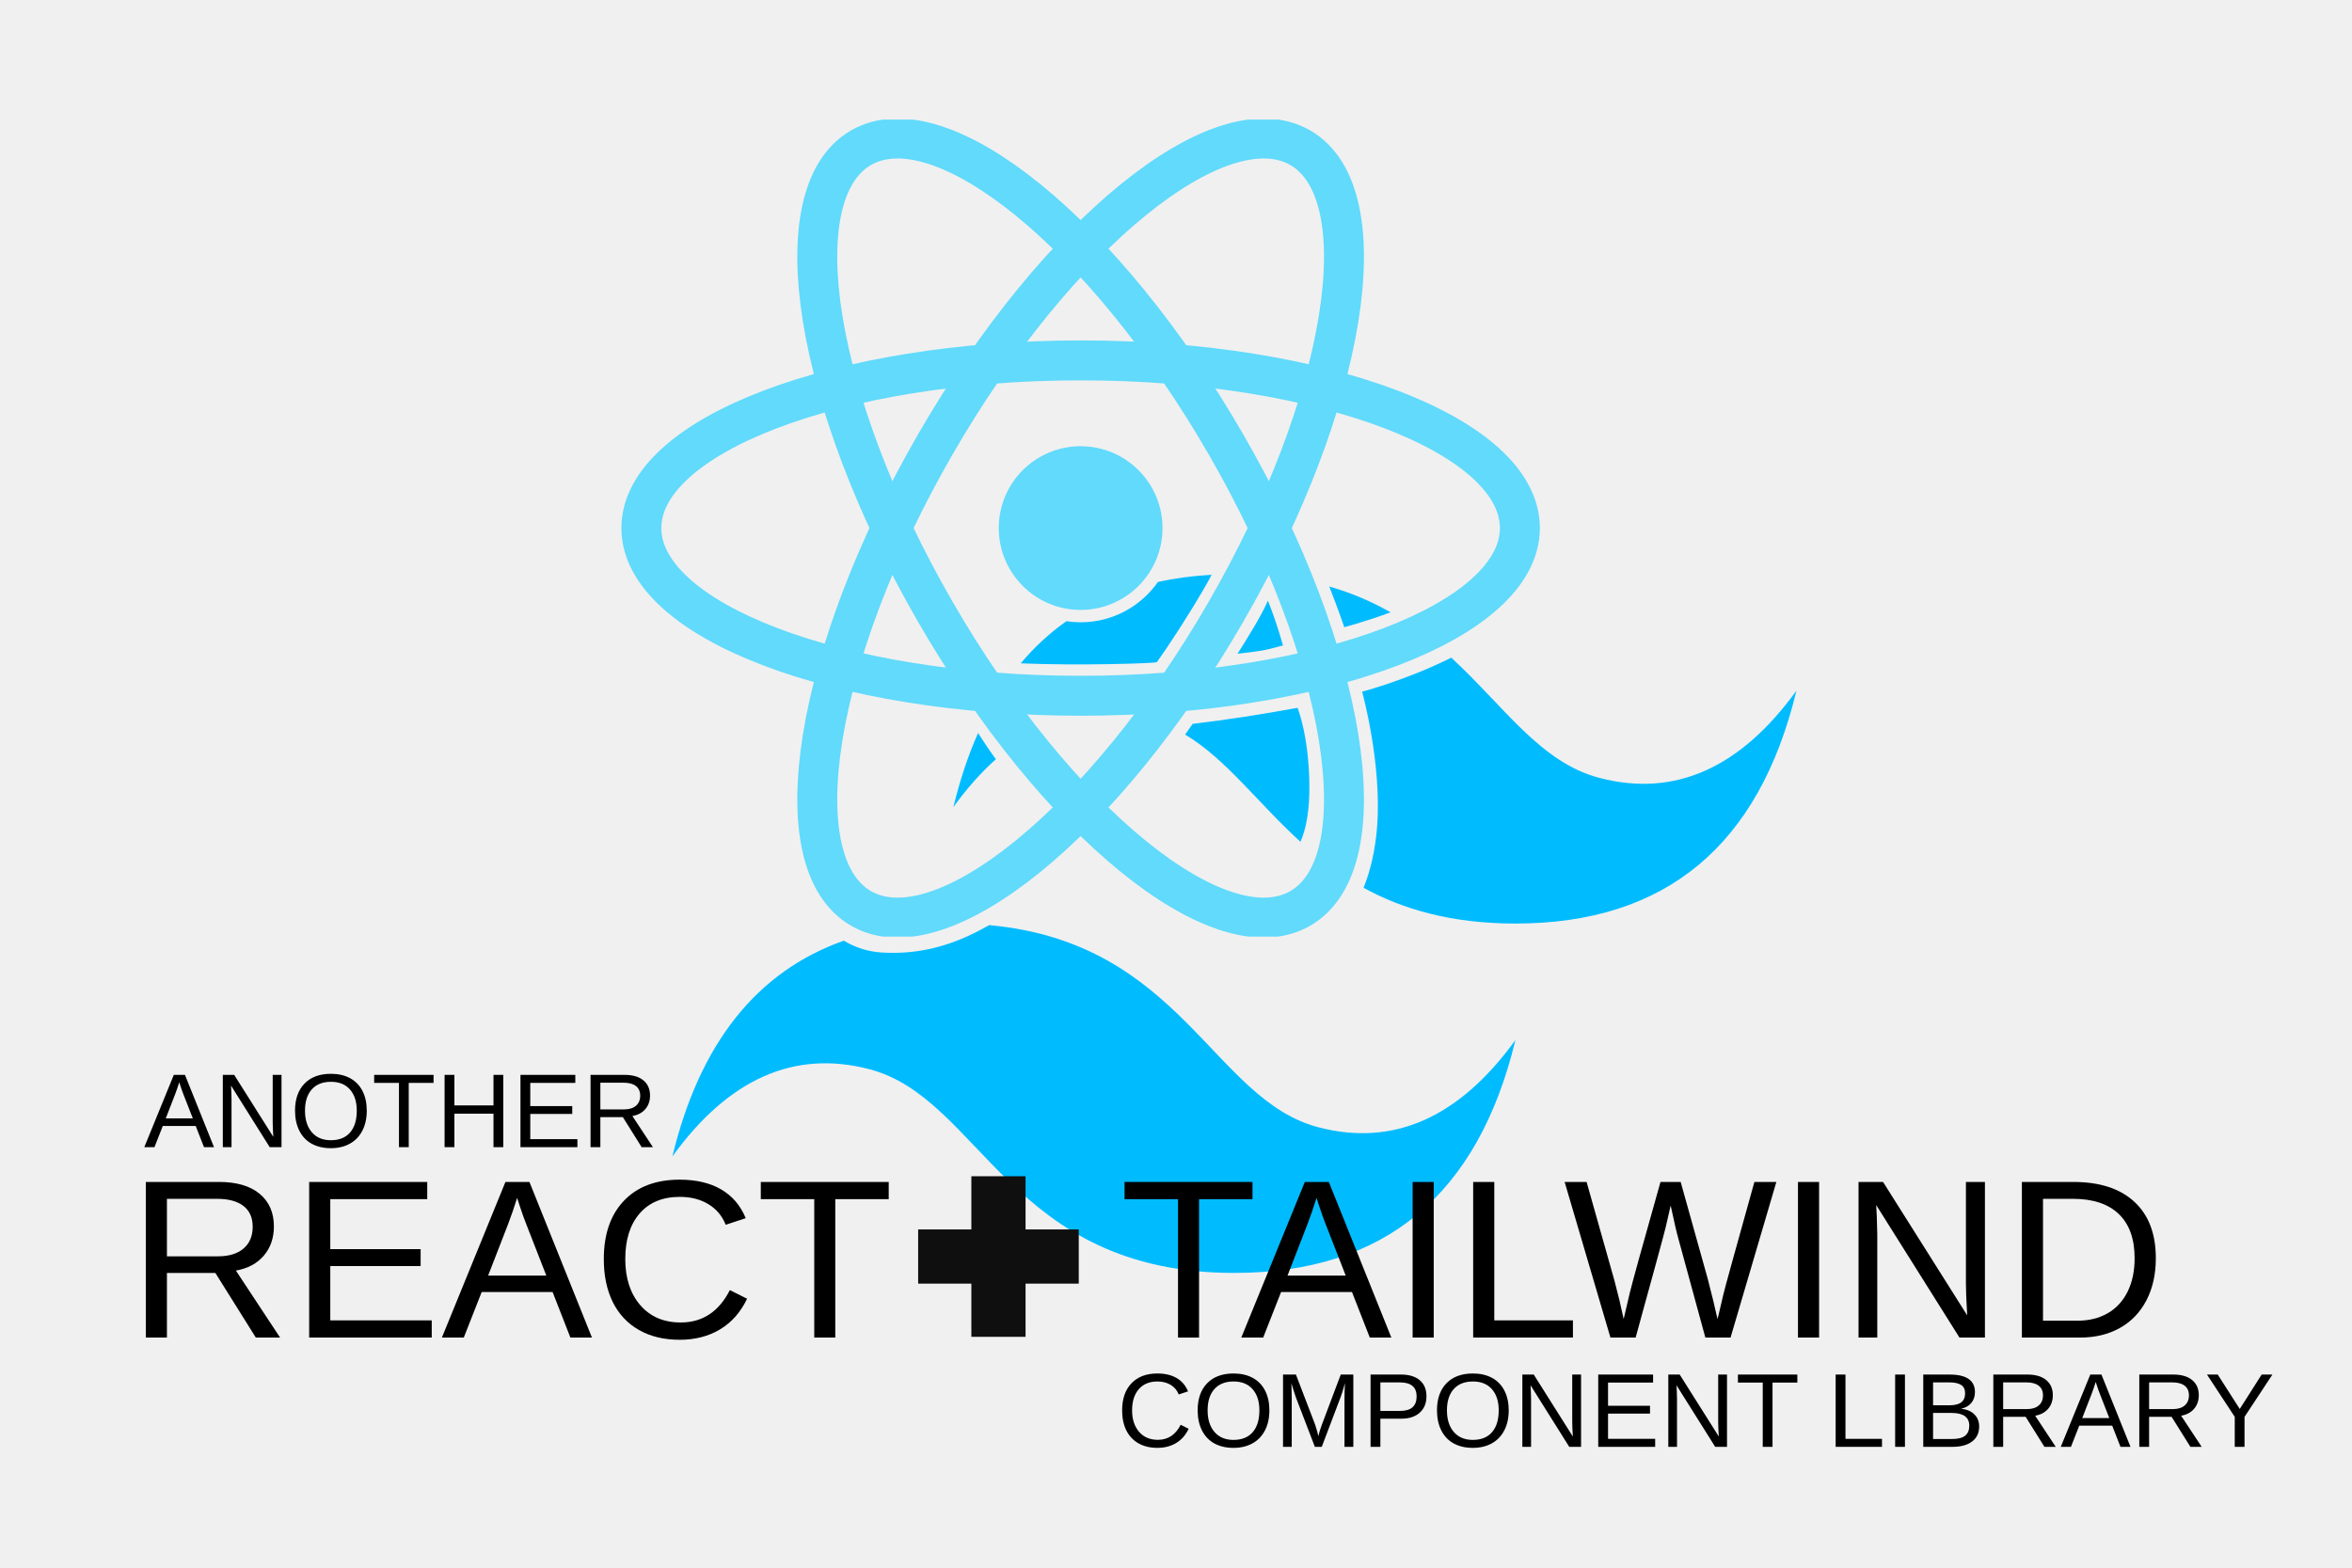
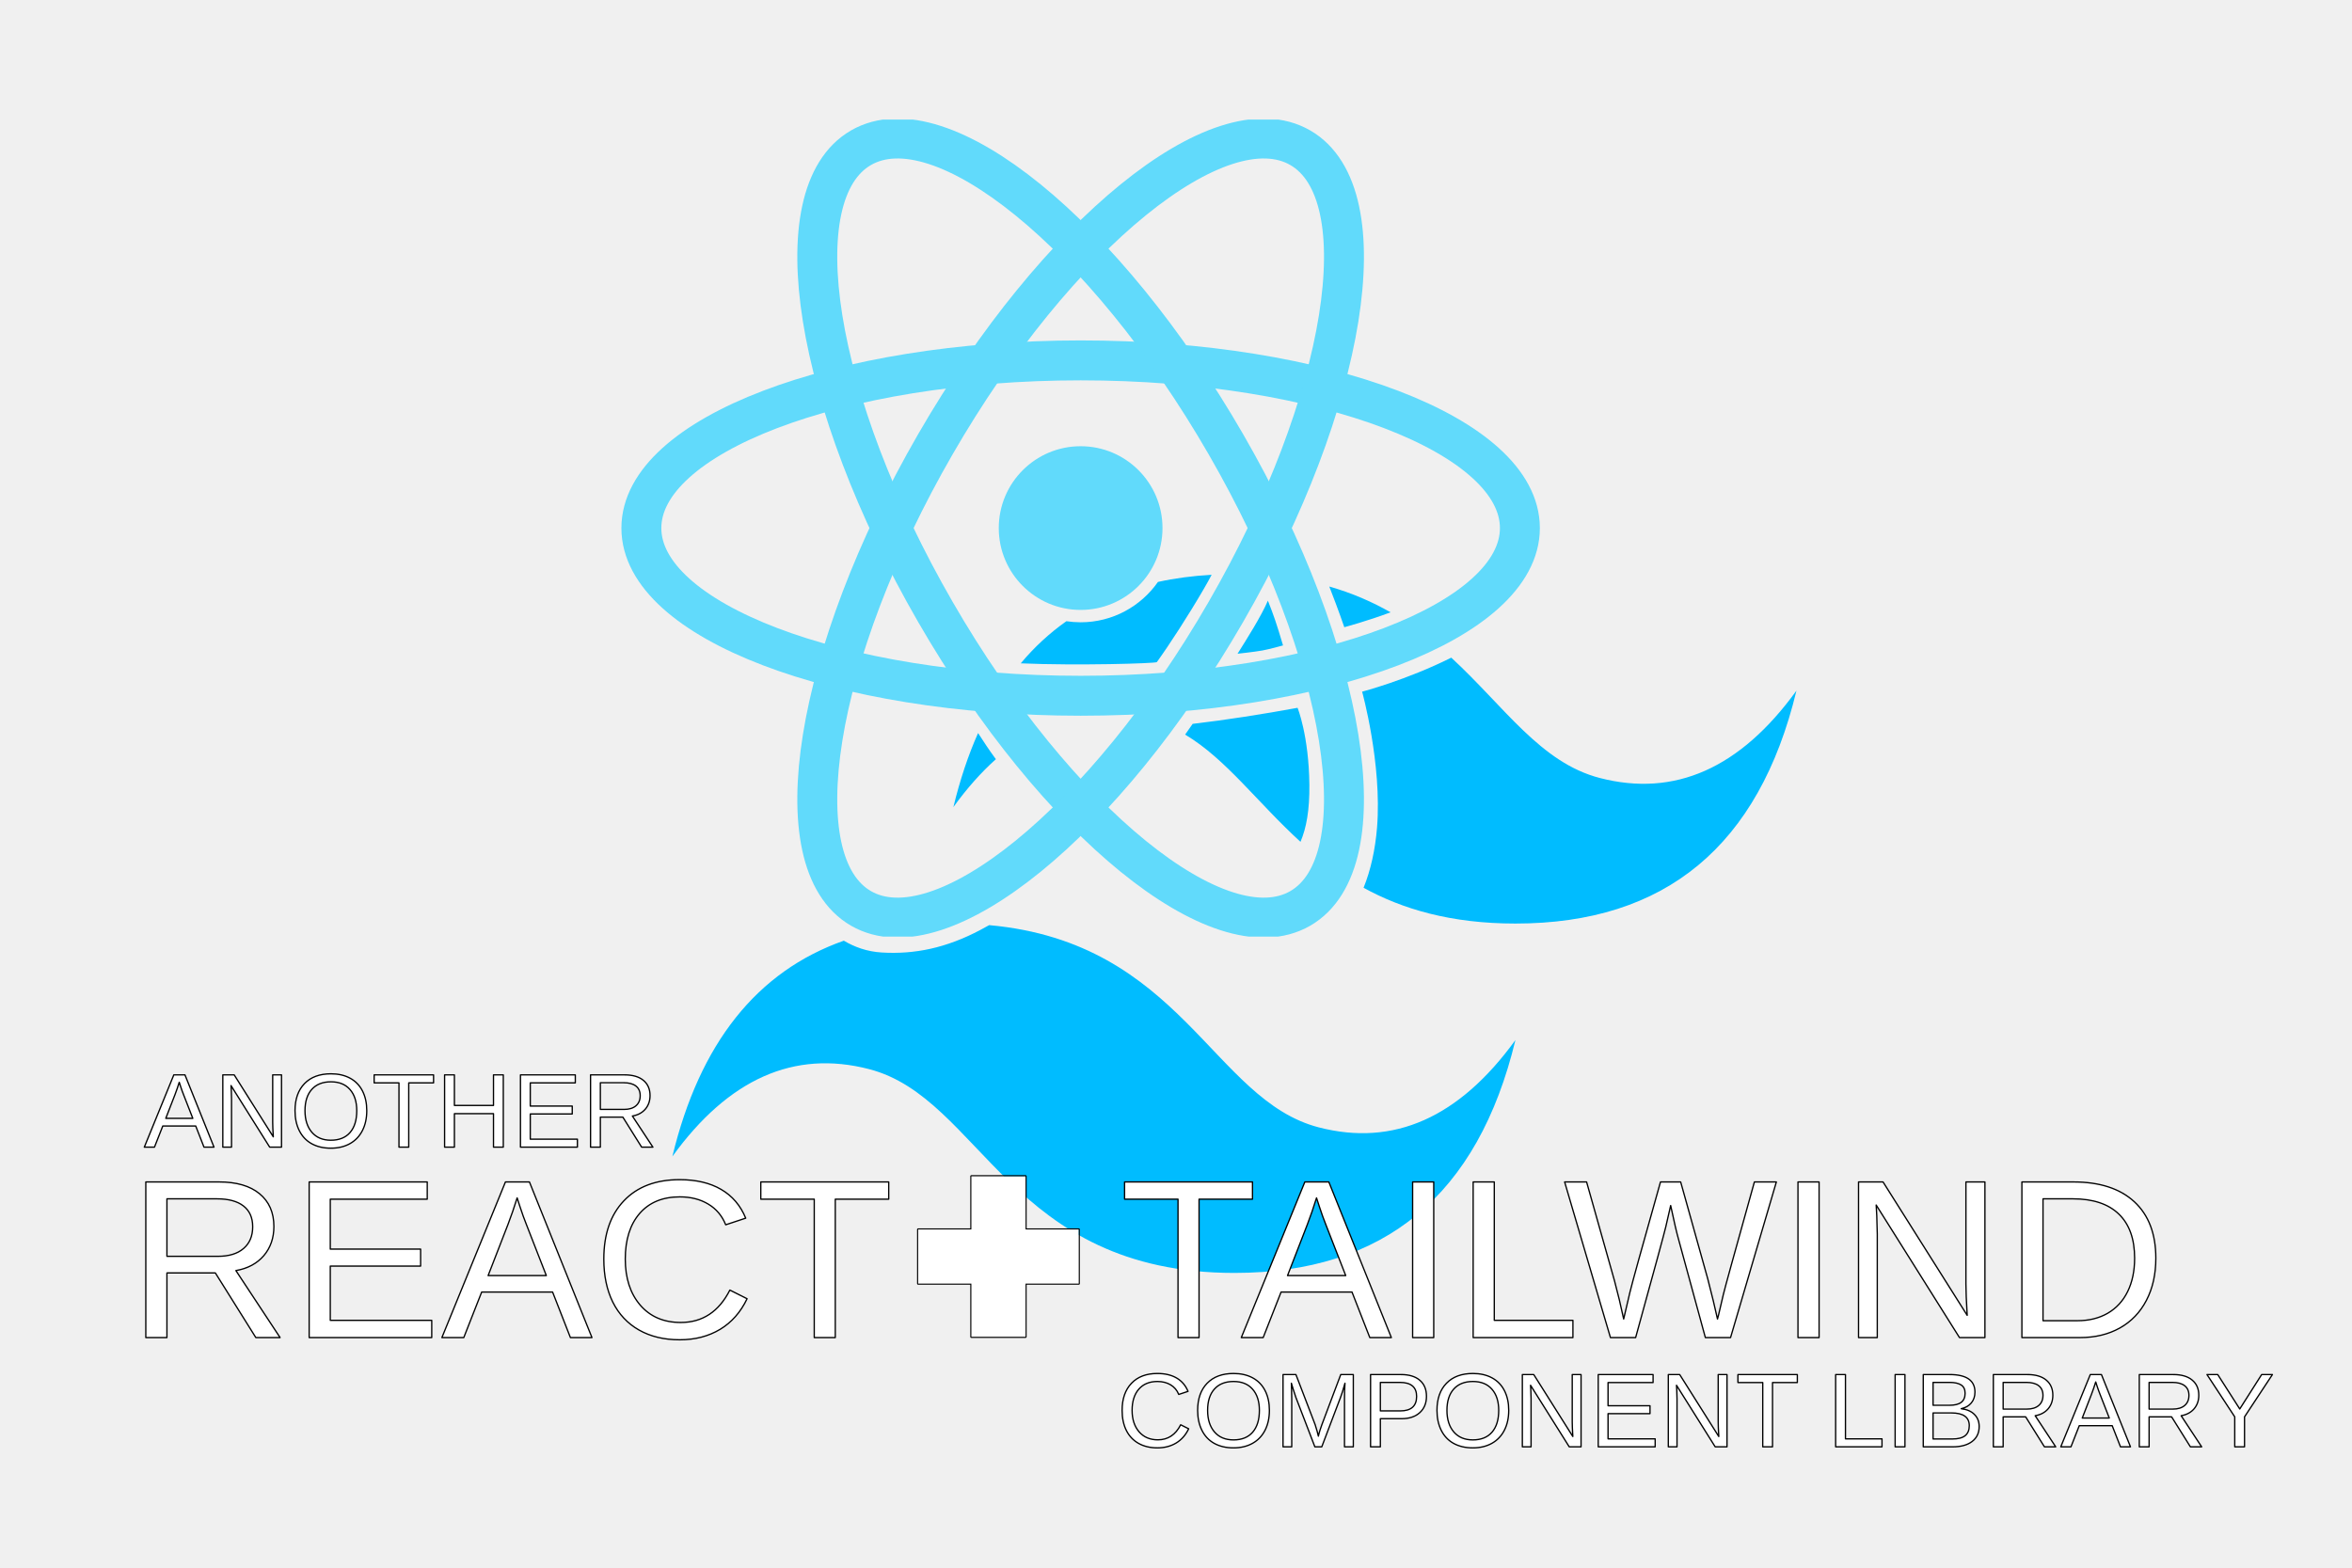
<svg xmlns="http://www.w3.org/2000/svg" width="100%" height="100%" viewBox="0 0 1800 1200" version="1.1" xml:space="preserve" style="fill-rule:evenodd;clip-rule:evenodd;">
-   <rect id="Full-Logo" x="0" y="0" width="1800" height="1200" style="fill:none;" />
-   <g id="Full-Logo1">
-     <g id="Icon" transform="matrix(1,0,0,1,158.5538,63.86682)">
-       <g id="Taiwlind-SVG" transform="matrix(30.72397,0,0,31.83769,294.5657,117.7493)">
-         <path d="M14.095,8.287C14.517,8.197 14.963,8.14 15.433,8.115C15.369,8.232 15.301,8.351 15.228,8.47C14.856,9.088 14.385,9.79 14.068,10.214C14.044,10.246 12.086,10.303 10.678,10.244C11.017,9.853 11.396,9.515 11.815,9.231C11.93,9.248 12.049,9.257 12.169,9.257C12.966,9.257 13.671,8.873 14.095,8.287ZM9.891,16.538C14.684,16.957 15.456,20.739 18.1,21.4C19.967,21.867 21.6,21.167 23,19.3C22.067,23.033 19.733,24.9 16,24.9C10.4,24.9 9.7,20.7 6.9,20C5.033,19.533 3.4,20.233 2,22.1C2.68,19.38 4.104,17.65 6.271,16.912C6.534,17.063 6.848,17.175 7.215,17.196C8.032,17.244 8.823,17.089 9.679,16.65C9.75,16.613 9.821,16.576 9.891,16.538ZM10.059,12.548C9.692,12.864 9.339,13.247 9,13.7C9.163,13.05 9.367,12.456 9.615,11.92C9.758,12.135 9.905,12.347 10.02,12.497C10.032,12.514 10.046,12.531 10.059,12.548ZM18.363,8.397C18.936,8.555 19.439,8.769 19.89,9.017C19.309,9.228 18.737,9.375 18.737,9.375C18.737,9.375 18.601,8.984 18.363,8.397ZM21.402,10.107C22.734,11.293 23.626,12.631 25.1,13C26.967,13.467 28.6,12.767 30,10.9C29.067,14.633 26.733,16.5 23,16.5C21.389,16.5 20.183,16.152 19.217,15.64C19.396,15.215 19.508,14.72 19.553,14.19C19.68,12.655 19.181,10.925 19.181,10.925C19.181,10.925 20.288,10.646 21.402,10.107ZM17.646,14.535C16.573,13.591 15.789,12.54 14.772,11.957C14.887,11.801 14.96,11.699 14.96,11.699C15.771,11.608 16.731,11.463 17.573,11.313C17.573,11.313 17.854,11.977 17.867,13.162C17.874,13.773 17.793,14.203 17.646,14.535ZM16.078,10.013C16.313,9.651 16.664,9.119 16.834,8.737C16.972,9.072 17.049,9.282 17.211,9.813C17.211,9.813 16.879,9.903 16.696,9.935C16.501,9.969 16.078,10.013 16.078,10.013Z" style="fill:rgb(0,188,255);" />
-       </g>
-       <g id="React-SVG" transform="matrix(7.334682,0,0,7.334682,668.4599,340.3488)">
-         <g transform="matrix(1,0,0,1,-47.91667,-42.63225)">
-           <clipPath id="_clip1">
-             <rect x="0" y="0" width="95.833" height="85.265" />
-           </clipPath>
-           <g clip-path="url(#_clip1)">
-             <g>
-               <g transform="matrix(4.166667,0,0,4.166667,47.91667,42.63225)">
-                 <circle cx="0" cy="0" r="2.05" style="fill:rgb(97,218,251);" />
-               </g>
-               <g transform="matrix(4.166667,0,0,4.166667,47.91667,42.63225)">
-                 <ellipse cx="0" cy="0" rx="11" ry="4.2" style="fill:none;stroke:rgb(97,218,251);stroke-width:1px;" />
-                 <g transform="matrix(0.5,0.866025,-0.866025,0.5,0,0)">
+   <g transform="matrix(1,0,0,1,0,-1408)">
+     <g id="Full-Logo-Dark" transform="matrix(1,0,0,1,0,-0.333333)">
+       <rect x="0" y="1408.333" width="1800" height="1200" style="fill:none;" />
+       <g id="Icon" transform="matrix(1,0,0,1,158.5538,1472.2)">
+         <g id="Taiwlind-SVG" transform="matrix(30.72397,0,0,31.83769,294.5657,117.7493)">
+           <path d="M14.095,8.287C14.517,8.197 14.963,8.14 15.433,8.115C15.369,8.232 15.301,8.351 15.228,8.47C14.856,9.088 14.385,9.79 14.068,10.214C14.044,10.246 12.086,10.303 10.678,10.244C11.017,9.853 11.396,9.515 11.815,9.231C11.93,9.248 12.049,9.257 12.169,9.257C12.966,9.257 13.671,8.873 14.095,8.287ZM9.891,16.538C14.684,16.957 15.456,20.739 18.1,21.4C19.967,21.867 21.6,21.167 23,19.3C22.067,23.033 19.733,24.9 16,24.9C10.4,24.9 9.7,20.7 6.9,20C5.033,19.533 3.4,20.233 2,22.1C2.68,19.38 4.104,17.65 6.271,16.912C6.534,17.063 6.848,17.175 7.215,17.196C8.032,17.244 8.823,17.089 9.679,16.65C9.75,16.613 9.821,16.576 9.891,16.538ZM10.059,12.548C9.692,12.864 9.339,13.247 9,13.7C9.163,13.05 9.367,12.456 9.615,11.92C9.758,12.135 9.905,12.347 10.02,12.497C10.032,12.514 10.046,12.531 10.059,12.548ZM18.363,8.397C18.936,8.555 19.439,8.769 19.89,9.017C19.309,9.228 18.737,9.375 18.737,9.375C18.737,9.375 18.601,8.984 18.363,8.397ZM21.402,10.107C22.734,11.293 23.626,12.631 25.1,13C26.967,13.467 28.6,12.767 30,10.9C29.067,14.633 26.733,16.5 23,16.5C21.389,16.5 20.183,16.152 19.217,15.64C19.396,15.215 19.508,14.72 19.553,14.19C19.68,12.655 19.181,10.925 19.181,10.925C19.181,10.925 20.288,10.646 21.402,10.107ZM17.646,14.535C16.573,13.591 15.789,12.54 14.772,11.957C14.887,11.801 14.96,11.699 14.96,11.699C15.771,11.608 16.731,11.463 17.573,11.313C17.573,11.313 17.854,11.977 17.867,13.162C17.874,13.773 17.793,14.203 17.646,14.535ZM16.078,10.013C16.313,9.651 16.664,9.119 16.834,8.737C16.972,9.072 17.049,9.282 17.211,9.813C17.211,9.813 16.879,9.903 16.696,9.935C16.501,9.969 16.078,10.013 16.078,10.013Z" style="fill:rgb(0,188,255);" />
+         </g>
+         <g id="React-SVG" transform="matrix(7.334682,0,0,7.334682,668.4599,340.3488)">
+           <g transform="matrix(1,0,0,1,-47.91667,-42.63225)">
+             <clipPath id="_clip1">
+               <rect x="0" y="0" width="95.833" height="85.265" />
+             </clipPath>
+             <g clip-path="url(#_clip1)">
+               <g>
+                 <g transform="matrix(4.166667,0,0,4.166667,47.91667,42.63225)">
+                   <circle cx="0" cy="0" r="2.05" style="fill:rgb(97,218,251);" />
+                 </g>
+                 <g transform="matrix(4.166667,0,0,4.166667,47.91667,42.63225)">
                  <ellipse cx="0" cy="0" rx="11" ry="4.2" style="fill:none;stroke:rgb(97,218,251);stroke-width:1px;" />
-                 </g>
-                 <g transform="matrix(-0.5,0.866025,-0.866025,-0.5,0,0)">
-                   <ellipse cx="0" cy="0" rx="11" ry="4.2" style="fill:none;stroke:rgb(97,218,251);stroke-width:1px;" />
+                   <g transform="matrix(0.5,0.866025,-0.866025,0.5,0,0)">
+                     <ellipse cx="0" cy="0" rx="11" ry="4.2" style="fill:none;stroke:rgb(97,218,251);stroke-width:1px;" />
+                   </g>
+                   <g transform="matrix(-0.5,0.866025,-0.866025,-0.5,0,0)">
+                     <ellipse cx="0" cy="0" rx="11" ry="4.2" style="fill:none;stroke:rgb(97,218,251);stroke-width:1px;" />
+                   </g>
                </g>
              </g>
            </g>
          </g>
        </g>
      </g>
-     </g>
-     <g id="Titles" transform="matrix(4.664504,0,0,4.664504,-1929.754,-1808.109)">
-       <g transform="matrix(0.413711,0,0,0.413711,398.6534,406.7643)">
-         <g transform="matrix(41.66667,0,0,41.66667,938.5091,527.6588)">
-                 </g>
-         <text x="479.301px" y="527.659px" style="font-family:'ArialMT', 'Arial', sans-serif;font-size:41.667px;">COMPONENT<tspan x="749.381px 760.958px " y="527.659px 527.659px "> L</tspan>IBRAR<tspan x="910.718px " y="527.659px ">Y</tspan>
-         </text>
-       </g>
-       <g transform="matrix(0.890723,0,0,0.890723,132.2875,-49.44258)">
-         <g transform="matrix(41.66667,0,0,41.66667,715.0475,737.1274)">
-                 </g>
-         <text x="522.156px" y="737.127px" style="font-family:'ArialMT', 'Arial', sans-serif;font-size:41.667px;">T<tspan x="544.515px 572.307px 583.883px 603.964px 643.291px " y="737.127px 737.127px 737.127px 737.127px 737.127px ">AILWI</tspan>ND</text>
-       </g>
-       <g transform="matrix(0.10573,0,0,0.10573,538.3074,568.6137)">
-         <path d="M328.893,280.57L246.329,280.57L246.329,196.468L328.893,196.468L328.893,113.904L412.996,113.904L412.996,196.468L495.56,196.468L495.56,280.57L412.996,280.57L412.996,363.134L328.893,363.134L328.893,280.57Z" style="fill:rgb(15,15,15);" />
-       </g>
-       <g transform="matrix(0.890723,0,0,0.890723,-30.51118,-49.44258)">
-         <g transform="matrix(41.66667,0,0,41.66667,663.3711,737.1274)">
-                 </g>
-         <text x="522.156px" y="737.127px" style="font-family:'ArialMT', 'Arial', sans-serif;font-size:41.667px;">REACT</text>
-       </g>
-       <g transform="matrix(0.413711,0,0,0.413711,239.062,357.5856)">
-         <g transform="matrix(41.66667,0,0,41.66667,683.0159,527.6588)">
-                 </g>
-         <text x="479.301px" y="527.659px" style="font-family:'ArialMT', 'Arial', sans-serif;font-size:41.667px;">ANOTHER</text>
+       <g id="Titles" transform="matrix(4.664504,0,0,4.664504,-1929.754,-399.7759)">
+         <g transform="matrix(0.413711,0,0,0.413711,398.6534,406.7643)">
+           <g transform="matrix(41.66667,0,0,41.66667,938.5091,527.6588)">
+                     </g>
+           <text x="479.301px" y="527.659px" style="font-family:'ArialMT', 'Arial', sans-serif;font-size:41.667px;fill:white;stroke:black;stroke-width:0.52px;stroke-linejoin:round;stroke-miterlimit:2;">COMPONENT<tspan x="749.381px 760.958px " y="527.659px 527.659px "> L</tspan>IBRAR<tspan x="910.718px " y="527.659px ">Y</tspan>
+           </text>
+         </g>
+         <g transform="matrix(0.890723,0,0,0.890723,132.2875,-49.44258)">
+           <g transform="matrix(41.66667,0,0,41.66667,715.0475,737.1274)">
+                     </g>
+           <text x="522.156px" y="737.127px" style="font-family:'ArialMT', 'Arial', sans-serif;font-size:41.667px;fill:white;stroke:black;stroke-width:0.24px;stroke-linejoin:round;stroke-miterlimit:2;">T<tspan x="544.515px 572.307px 583.883px 603.964px 643.291px " y="737.127px 737.127px 737.127px 737.127px 737.127px ">AILWI</tspan>ND</text>
+         </g>
+         <g transform="matrix(0.10573,0,0,0.10573,538.3074,568.6137)">
+           <path d="M328.893,280.57L246.329,280.57L246.329,196.468L328.893,196.468L328.893,113.904L412.996,113.904L412.996,196.468L495.56,196.468L495.56,280.57L412.996,280.57L412.996,363.134L328.893,363.134L328.893,280.57Z" style="fill:white;" />
+           <path d="M327.203,282.26L246.329,282.26C245.396,282.26 244.639,281.503 244.639,280.57L244.639,196.468C244.639,195.534 245.396,194.778 246.329,194.778L327.203,194.778L327.203,113.904C327.203,112.97 327.96,112.214 328.893,112.214L412.996,112.214C413.929,112.214 414.685,112.97 414.685,113.904L414.685,194.778L495.56,194.778C496.493,194.778 497.249,195.534 497.249,196.468L497.249,280.57C497.249,281.503 496.493,282.26 495.56,282.26L414.685,282.26L414.685,363.134C414.685,364.067 413.929,364.824 412.996,364.824L328.893,364.824C327.96,364.824 327.203,364.067 327.203,363.134L327.203,282.26ZM328.893,280.57L328.893,363.134L412.996,363.134L412.996,280.57L495.56,280.57L495.56,196.468L412.996,196.468L412.996,113.904L328.893,113.904L328.893,196.468L246.329,196.468L246.329,280.57L328.893,280.57Z" />
+         </g>
+         <g transform="matrix(0.890723,0,0,0.890723,-30.51118,-49.44258)">
+           <g transform="matrix(41.66667,0,0,41.66667,663.3711,737.1274)">
+                     </g>
+           <text x="522.156px" y="737.127px" style="font-family:'ArialMT', 'Arial', sans-serif;font-size:41.667px;fill:white;stroke:black;stroke-width:0.24px;stroke-linejoin:round;stroke-miterlimit:2;">REACT</text>
+         </g>
+         <g transform="matrix(0.413711,0,0,0.413711,239.062,357.5856)">
+           <g transform="matrix(41.66667,0,0,41.66667,683.0159,527.6588)">
+                     </g>
+           <text x="479.301px" y="527.659px" style="font-family:'ArialMT', 'Arial', sans-serif;font-size:41.667px;fill:white;stroke:black;stroke-width:0.52px;stroke-linejoin:round;stroke-miterlimit:2;">ANOTHER</text>
+         </g>
      </g>
    </g>
  </g>
</svg>
